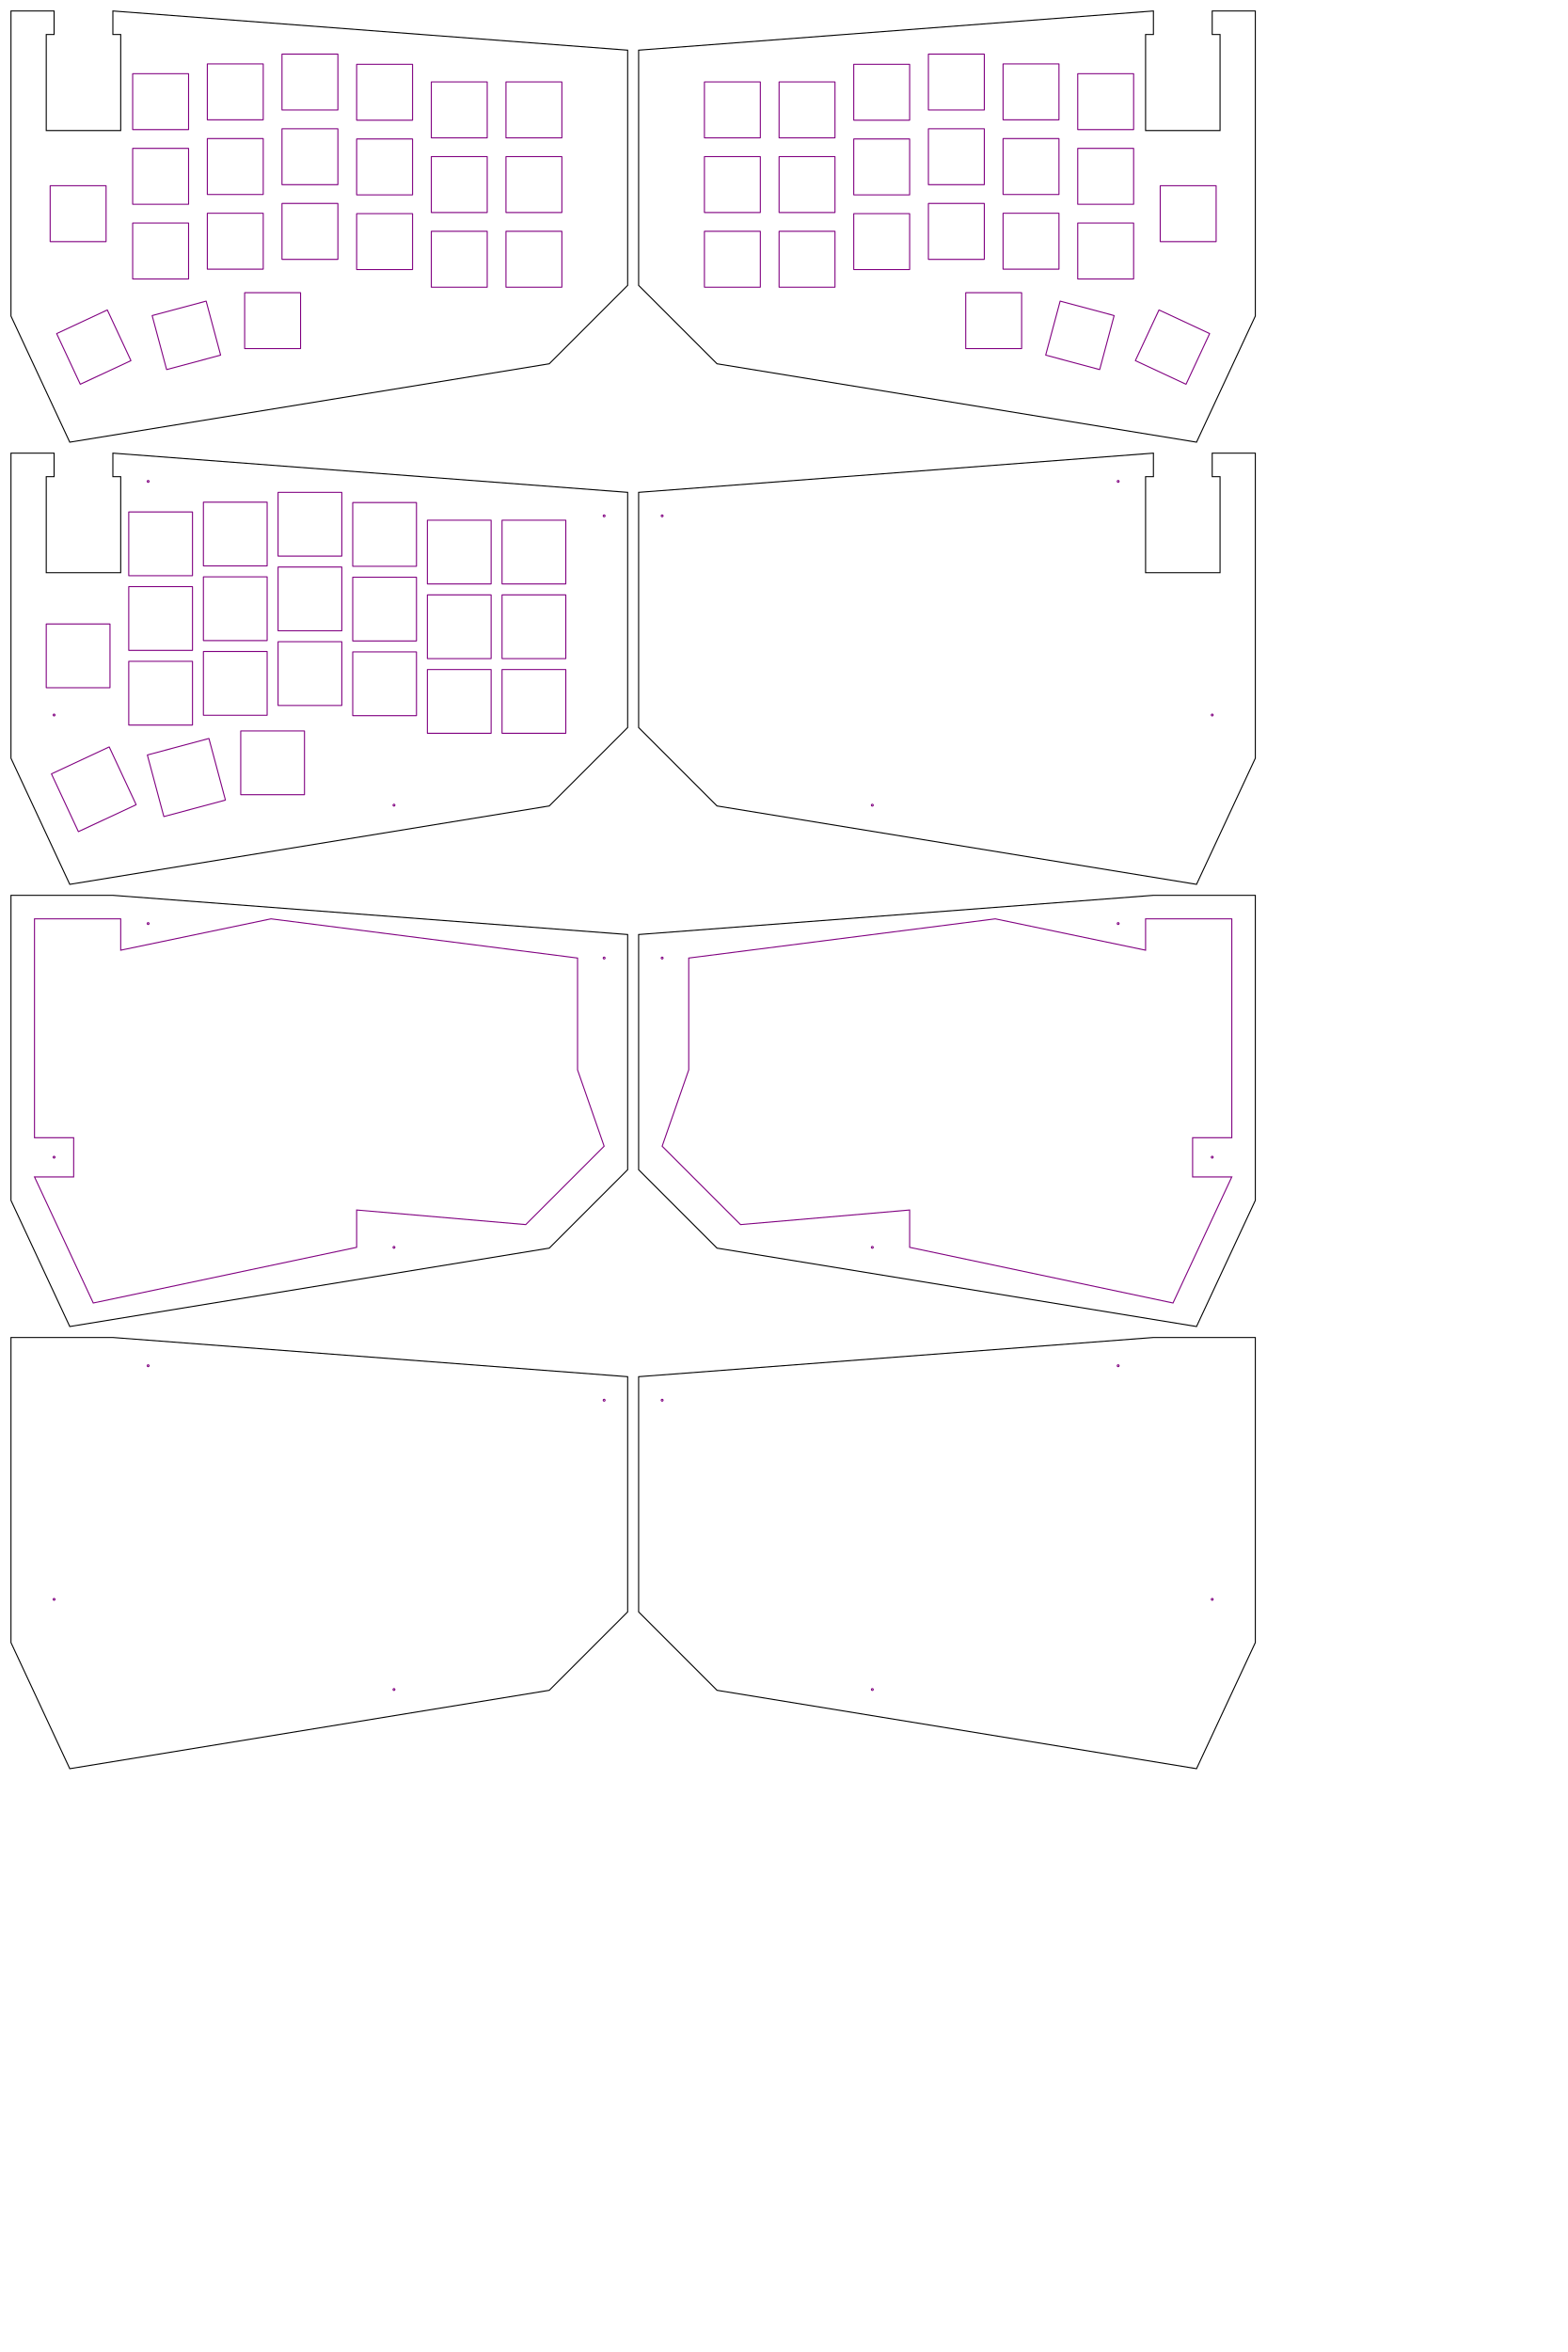
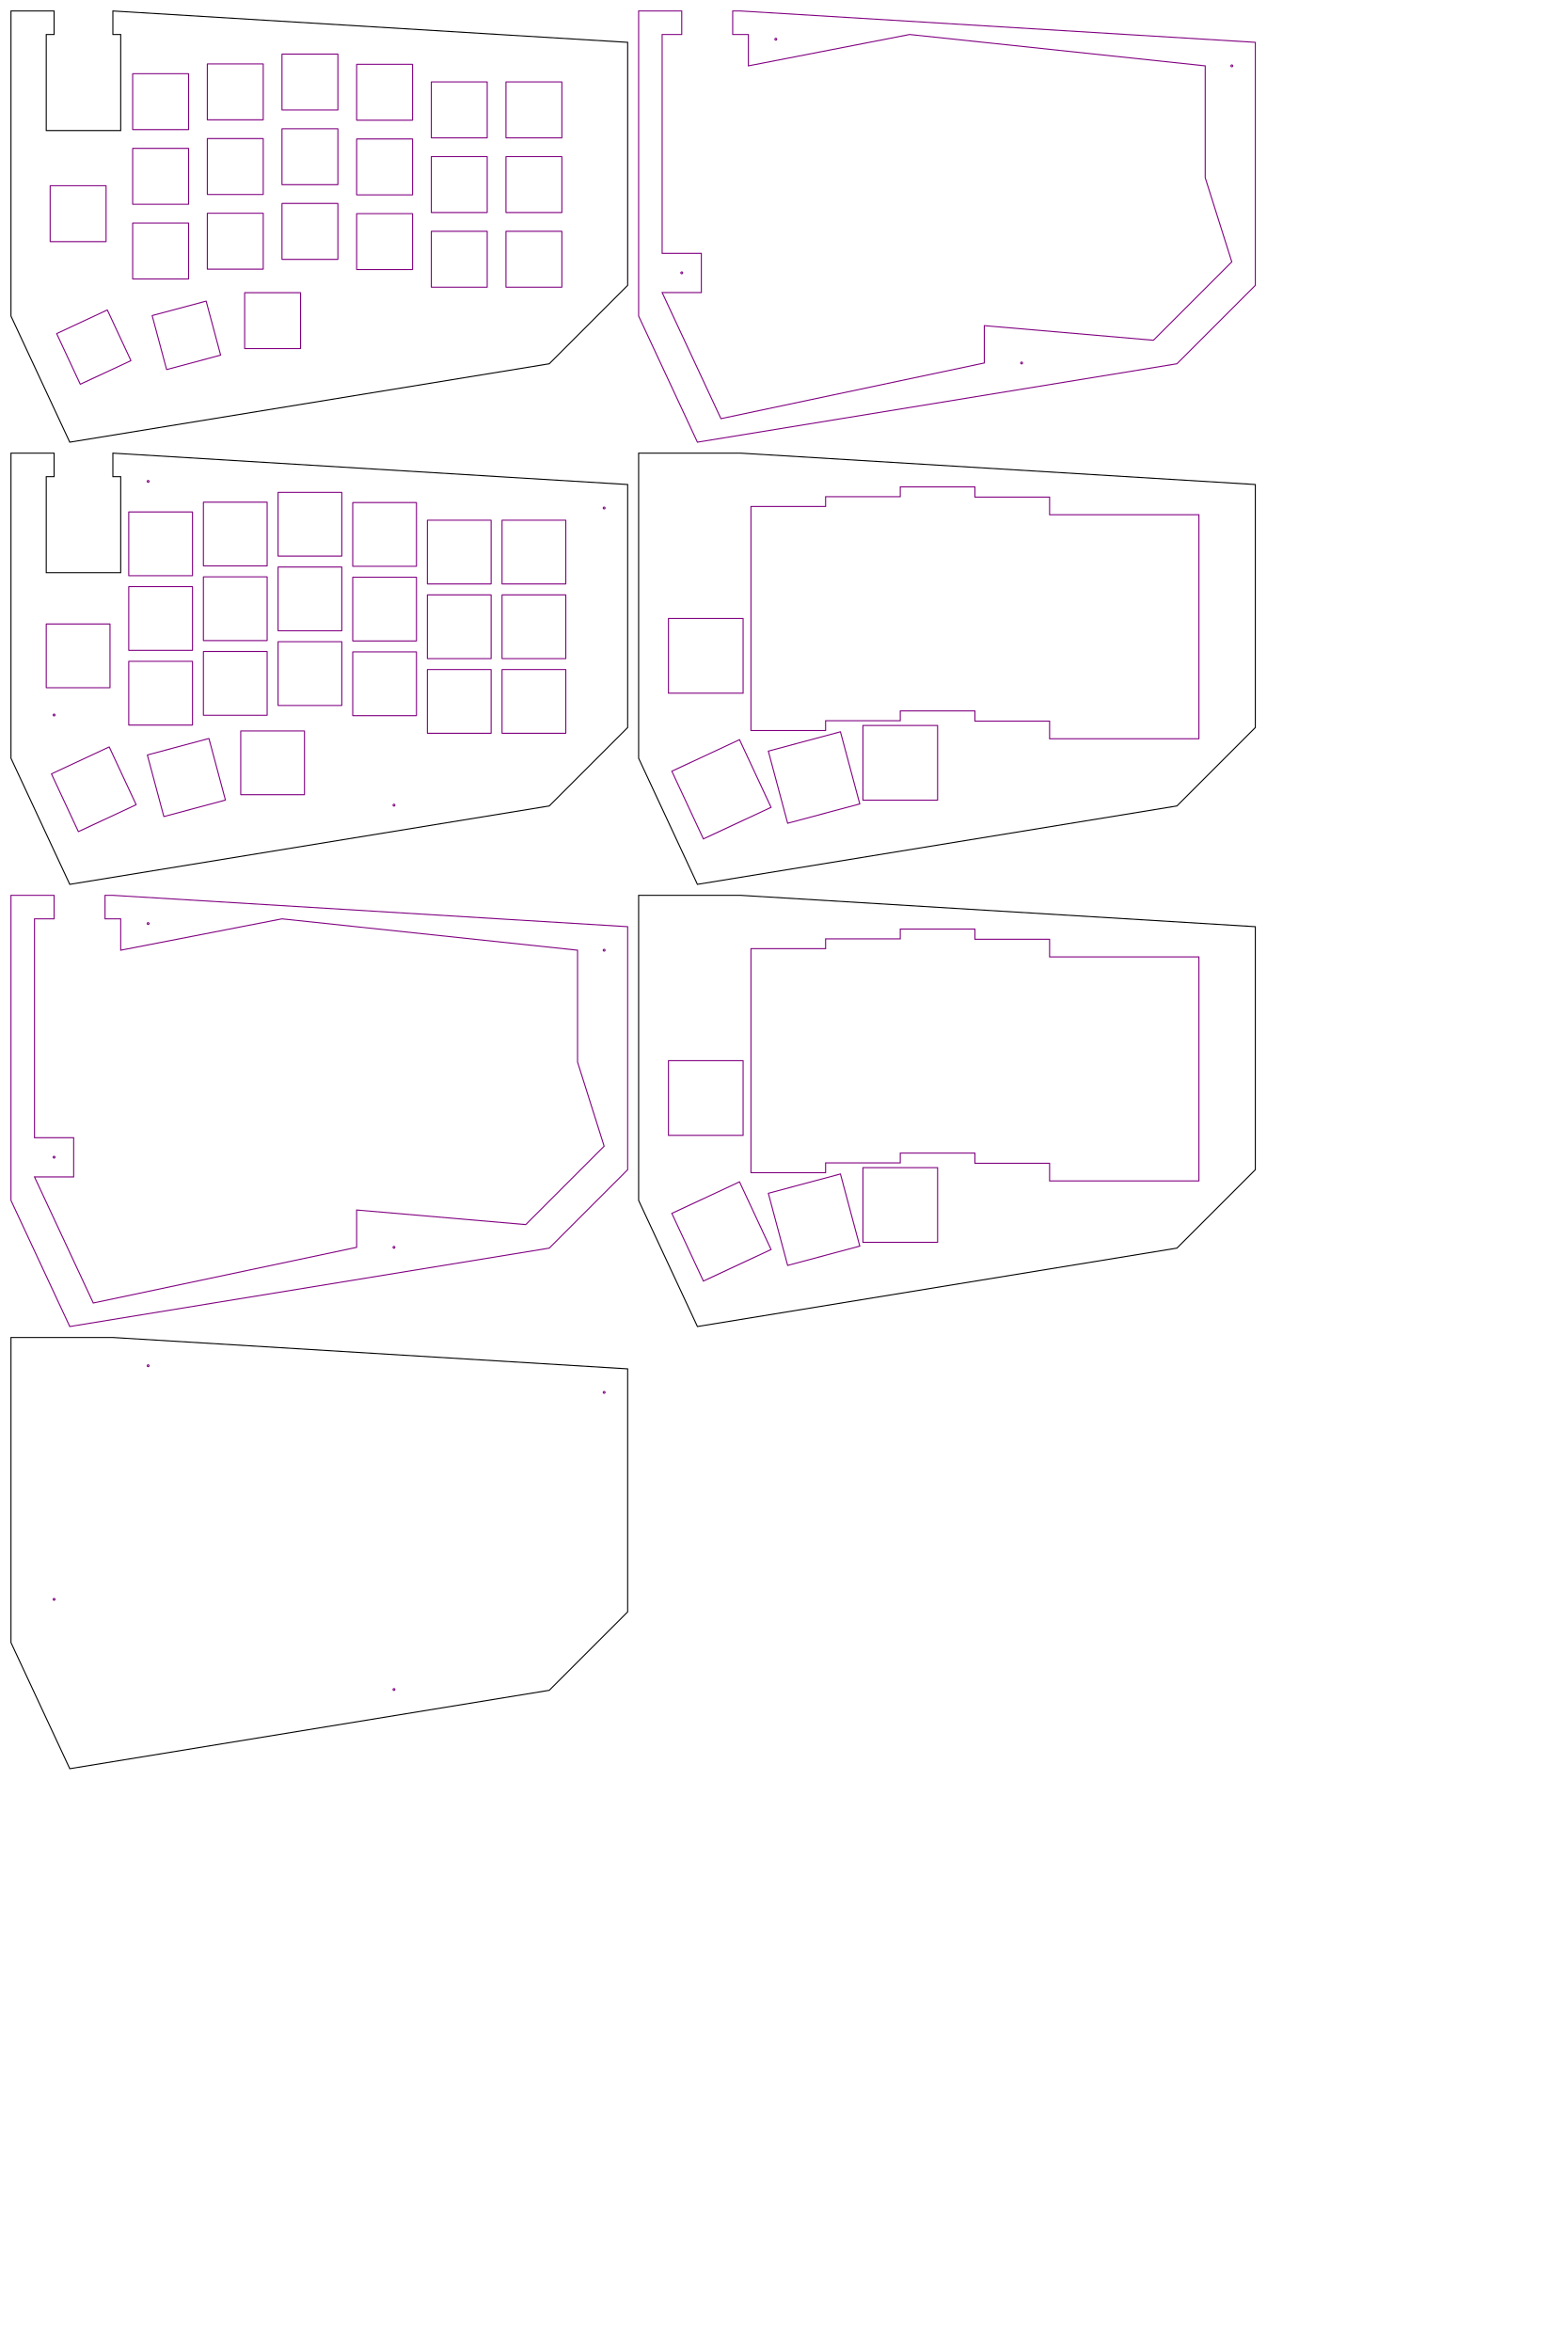
<svg xmlns="http://www.w3.org/2000/svg" baseProfile="full" height="600mm" version="1.1" width="400mm">
  <defs />
  <rect fill="none" height="14.265mm" rx="0.01mm" ry="0.01mm" stroke="purple" width="14.265mm" x="33.85mm" y="18.8mm" />
-   <rect fill="none" height="14.265mm" rx="0.01mm" ry="0.01mm" stroke="purple" width="14.265mm" x="274.985mm" y="18.8mm" />
  <rect fill="none" height="14.265mm" rx="0.01mm" ry="0.01mm" stroke="purple" width="14.265mm" x="33.85mm" y="37.85mm" />
-   <rect fill="none" height="14.265mm" rx="0.01mm" ry="0.01mm" stroke="purple" width="14.265mm" x="274.985mm" y="37.85mm" />
  <rect fill="none" height="14.265mm" rx="0.01mm" ry="0.01mm" stroke="purple" width="14.265mm" x="33.85mm" y="56.9mm" />
-   <rect fill="none" height="14.265mm" rx="0.01mm" ry="0.01mm" stroke="purple" width="14.265mm" x="274.985mm" y="56.9mm" />
  <rect fill="none" height="14.265mm" rx="0.01mm" ry="0.01mm" stroke="purple" width="14.265mm" x="52.9mm" y="16.3mm" />
-   <rect fill="none" height="14.265mm" rx="0.01mm" ry="0.01mm" stroke="purple" width="14.265mm" x="255.935mm" y="16.3mm" />
  <rect fill="none" height="14.265mm" rx="0.01mm" ry="0.01mm" stroke="purple" width="14.265mm" x="52.9mm" y="35.35mm" />
-   <rect fill="none" height="14.265mm" rx="0.01mm" ry="0.01mm" stroke="purple" width="14.265mm" x="255.935mm" y="35.35mm" />
  <rect fill="none" height="14.265mm" rx="0.01mm" ry="0.01mm" stroke="purple" width="14.265mm" x="52.9mm" y="54.4mm" />
-   <rect fill="none" height="14.265mm" rx="0.01mm" ry="0.01mm" stroke="purple" width="14.265mm" x="255.935mm" y="54.4mm" />
  <rect fill="none" height="14.265mm" rx="0.01mm" ry="0.01mm" stroke="purple" width="14.265mm" x="71.95mm" y="13.8mm" />
-   <rect fill="none" height="14.265mm" rx="0.01mm" ry="0.01mm" stroke="purple" width="14.265mm" x="236.885mm" y="13.8mm" />
  <rect fill="none" height="14.265mm" rx="0.01mm" ry="0.01mm" stroke="purple" width="14.265mm" x="71.95mm" y="32.85mm" />
-   <rect fill="none" height="14.265mm" rx="0.01mm" ry="0.01mm" stroke="purple" width="14.265mm" x="236.885mm" y="32.85mm" />
  <rect fill="none" height="14.265mm" rx="0.01mm" ry="0.01mm" stroke="purple" width="14.265mm" x="71.95mm" y="51.9mm" />
-   <rect fill="none" height="14.265mm" rx="0.01mm" ry="0.01mm" stroke="purple" width="14.265mm" x="236.885mm" y="51.9mm" />
  <rect fill="none" height="14.265mm" rx="0.01mm" ry="0.01mm" stroke="purple" width="14.265mm" x="91.0mm" y="16.4mm" />
-   <rect fill="none" height="14.265mm" rx="0.01mm" ry="0.01mm" stroke="purple" width="14.265mm" x="217.835mm" y="16.4mm" />
  <rect fill="none" height="14.265mm" rx="0.01mm" ry="0.01mm" stroke="purple" width="14.265mm" x="91.0mm" y="35.45mm" />
-   <rect fill="none" height="14.265mm" rx="0.01mm" ry="0.01mm" stroke="purple" width="14.265mm" x="217.835mm" y="35.45mm" />
  <rect fill="none" height="14.265mm" rx="0.01mm" ry="0.01mm" stroke="purple" width="14.265mm" x="91.0mm" y="54.5mm" />
-   <rect fill="none" height="14.265mm" rx="0.01mm" ry="0.01mm" stroke="purple" width="14.265mm" x="217.835mm" y="54.5mm" />
  <rect fill="none" height="14.265mm" rx="0.01mm" ry="0.01mm" stroke="purple" width="14.265mm" x="110.05mm" y="20.9mm" />
-   <rect fill="none" height="14.265mm" rx="0.01mm" ry="0.01mm" stroke="purple" width="14.265mm" x="198.785mm" y="20.9mm" />
  <rect fill="none" height="14.265mm" rx="0.01mm" ry="0.01mm" stroke="purple" width="14.265mm" x="110.05mm" y="39.95mm" />
-   <rect fill="none" height="14.265mm" rx="0.01mm" ry="0.01mm" stroke="purple" width="14.265mm" x="198.785mm" y="39.95mm" />
  <rect fill="none" height="14.265mm" rx="0.01mm" ry="0.01mm" stroke="purple" width="14.265mm" x="110.05mm" y="59.0mm" />
-   <rect fill="none" height="14.265mm" rx="0.01mm" ry="0.01mm" stroke="purple" width="14.265mm" x="198.785mm" y="59.0mm" />
  <rect fill="none" height="14.265mm" rx="0.01mm" ry="0.01mm" stroke="purple" width="14.265mm" x="129.1mm" y="20.9mm" />
-   <rect fill="none" height="14.265mm" rx="0.01mm" ry="0.01mm" stroke="purple" width="14.265mm" x="179.735mm" y="20.9mm" />
  <rect fill="none" height="14.265mm" rx="0.01mm" ry="0.01mm" stroke="purple" width="14.265mm" x="129.1mm" y="39.95mm" />
-   <rect fill="none" height="14.265mm" rx="0.01mm" ry="0.01mm" stroke="purple" width="14.265mm" x="179.735mm" y="39.95mm" />
  <rect fill="none" height="14.265mm" rx="0.01mm" ry="0.01mm" stroke="purple" width="14.265mm" x="129.1mm" y="59.0mm" />
-   <rect fill="none" height="14.265mm" rx="0.01mm" ry="0.01mm" stroke="purple" width="14.265mm" x="179.735mm" y="59.0mm" />
  <rect fill="none" height="14.265mm" rx="0.01mm" ry="0.01mm" stroke="purple" transform="rotate(0, 75.33488, 206.0111)" width="14.265mm" x="12.8mm" y="47.375mm" />
-   <rect fill="none" height="14.265mm" rx="0.01mm" ry="0.01mm" stroke="purple" transform="rotate(0, 1145.822, 206.0111)" width="14.265mm" x="296.035mm" y="47.375mm" />
  <rect fill="none" height="14.265mm" rx="0.01mm" ry="0.01mm" stroke="purple" transform="rotate(0, 262.8926, 309.1537)" width="14.265mm" x="62.425mm" y="74.665mm" />
-   <rect fill="none" height="14.265mm" rx="0.01mm" ry="0.01mm" stroke="purple" transform="rotate(0, 958.2639, 309.1537)" width="14.265mm" x="246.41mm" y="74.665mm" />
  <rect fill="none" height="14.265mm" rx="0.01mm" ry="0.01mm" stroke="purple" transform="rotate(-15, 179.7436, 323.3268)" width="14.265mm" x="40.425mm" y="78.415mm" />
-   <rect fill="none" height="14.265mm" rx="0.01mm" ry="0.01mm" stroke="purple" transform="rotate(15, 1041.413, 323.3268)" width="14.265mm" x="268.41mm" y="78.415mm" />
  <rect fill="none" height="14.265mm" rx="0.01mm" ry="0.01mm" stroke="purple" transform="rotate(-25, 90.45288, 334.6653)" width="14.265mm" x="16.8mm" y="81.415mm" />
-   <rect fill="none" height="14.265mm" rx="0.01mm" ry="0.01mm" stroke="purple" transform="rotate(25, 1130.704, 334.6653)" width="14.265mm" x="292.035mm" y="81.415mm" />
-   <polygon fill="none" points="10.583,10.583 52.157,10.583 52.157,33.26 44.598,33.26 44.598,125.857 116.409,125.857 116.409,33.26 108.85,33.26 108.85,10.583 605.287,48.378 605.287,275.148 529.697,350.738 67.275,426.328 10.583,304.75" stroke="black" />
-   <polygon fill="none" points="1210.574,10.583 1168.999,10.583 1168.999,33.26 1176.558,33.26 1176.558,125.857 1104.748,125.857 1104.748,33.26 1112.307,33.26 1112.307,10.583 615.87,48.378 615.87,275.148 691.46,350.738 1153.881,426.328 1210.574,304.75" stroke="black" />
+   <polygon fill="none" points="10.583,10.583 52.157,10.583 52.157,33.26 44.598,33.26 44.598,125.857 116.409,125.857 116.409,33.26 108.85,33.26 108.85,10.583 605.287,40.819 605.287,275.148 529.697,350.738 67.275,426.328 10.583,304.75" stroke="black" />
  <rect fill="none" height="16.265mm" rx="0.01mm" ry="0.01mm" stroke="purple" width="16.265mm" x="32.85mm" y="130.6mm" />
  <rect fill="none" height="16.265mm" rx="0.01mm" ry="0.01mm" stroke="purple" width="16.265mm" x="32.85mm" y="149.65mm" />
  <rect fill="none" height="16.265mm" rx="0.01mm" ry="0.01mm" stroke="purple" width="16.265mm" x="32.85mm" y="168.7mm" />
  <rect fill="none" height="16.265mm" rx="0.01mm" ry="0.01mm" stroke="purple" width="16.265mm" x="51.9mm" y="128.1mm" />
  <rect fill="none" height="16.265mm" rx="0.01mm" ry="0.01mm" stroke="purple" width="16.265mm" x="51.9mm" y="147.15mm" />
  <rect fill="none" height="16.265mm" rx="0.01mm" ry="0.01mm" stroke="purple" width="16.265mm" x="51.9mm" y="166.2mm" />
  <rect fill="none" height="16.265mm" rx="0.01mm" ry="0.01mm" stroke="purple" width="16.265mm" x="70.95mm" y="125.6mm" />
  <rect fill="none" height="16.265mm" rx="0.01mm" ry="0.01mm" stroke="purple" width="16.265mm" x="70.95mm" y="144.65mm" />
  <rect fill="none" height="16.265mm" rx="0.01mm" ry="0.01mm" stroke="purple" width="16.265mm" x="70.95mm" y="163.7mm" />
  <rect fill="none" height="16.265mm" rx="0.01mm" ry="0.01mm" stroke="purple" width="16.265mm" x="90.0mm" y="128.2mm" />
  <rect fill="none" height="16.265mm" rx="0.01mm" ry="0.01mm" stroke="purple" width="16.265mm" x="90.0mm" y="147.25mm" />
  <rect fill="none" height="16.265mm" rx="0.01mm" ry="0.01mm" stroke="purple" width="16.265mm" x="90.0mm" y="166.3mm" />
  <rect fill="none" height="16.265mm" rx="0.01mm" ry="0.01mm" stroke="purple" width="16.265mm" x="109.05mm" y="132.7mm" />
  <rect fill="none" height="16.265mm" rx="0.01mm" ry="0.01mm" stroke="purple" width="16.265mm" x="109.05mm" y="151.75mm" />
  <rect fill="none" height="16.265mm" rx="0.01mm" ry="0.01mm" stroke="purple" width="16.265mm" x="109.05mm" y="170.8mm" />
  <rect fill="none" height="16.265mm" rx="0.01mm" ry="0.01mm" stroke="purple" width="16.265mm" x="128.1mm" y="132.7mm" />
  <rect fill="none" height="16.265mm" rx="0.01mm" ry="0.01mm" stroke="purple" width="16.265mm" x="128.1mm" y="151.75mm" />
  <rect fill="none" height="16.265mm" rx="0.01mm" ry="0.01mm" stroke="purple" width="16.265mm" x="128.1mm" y="170.8mm" />
  <rect fill="none" height="16.265mm" rx="0.01mm" ry="0.01mm" stroke="purple" transform="rotate(0, 75.33488, 632.3387)" width="16.265mm" x="11.8mm" y="159.175mm" />
  <rect fill="none" height="16.265mm" rx="0.01mm" ry="0.01mm" stroke="purple" transform="rotate(0, 262.8926, 735.4813)" width="16.265mm" x="61.425mm" y="186.465mm" />
  <rect fill="none" height="16.265mm" rx="0.01mm" ry="0.01mm" stroke="purple" transform="rotate(-15, 179.7436, 749.6544)" width="16.265mm" x="39.425mm" y="190.215mm" />
  <rect fill="none" height="16.265mm" rx="0.01mm" ry="0.01mm" stroke="purple" transform="rotate(-25, 90.45288, 760.9929)" width="16.265mm" x="15.8mm" y="193.215mm" />
-   <polygon fill="none" points="10.583,436.91 52.157,436.91 52.157,459.587 44.598,459.587 44.598,552.185 116.409,552.185 116.409,459.587 108.85,459.587 108.85,436.91 605.287,474.705 605.287,701.475 529.697,777.065 67.275,852.655 10.583,731.078" stroke="black" />
-   <polygon fill="none" points="1210.574,436.91 1168.999,436.91 1168.999,459.587 1176.558,459.587 1176.558,552.185 1104.748,552.185 1104.748,459.587 1112.307,459.587 1112.307,436.91 615.87,474.705 615.87,701.475 691.46,777.065 1153.881,852.655 1210.574,731.078" stroke="black" />
+   <polygon fill="none" points="10.583,436.91 52.157,436.91 52.157,459.587 44.598,459.587 44.598,552.185 116.409,552.185 116.409,459.587 108.85,459.587 108.85,436.91 605.287,467.146 605.287,701.475 529.697,777.065 67.275,852.655 10.583,731.078" stroke="black" />
  <circle cx="37.8mm" cy="122.8mm" fill="none" r="0.9" stroke="purple" />
-   <circle cx="154.15mm" cy="131.6mm" fill="none" r="0.9" stroke="purple" />
+   <circle cx="154.15mm" cy="129.6mm" fill="none" r="0.9" stroke="purple" />
  <circle cx="100.525mm" cy="205.4mm" fill="none" r="0.9" stroke="purple" />
  <circle cx="13.8mm" cy="182.4mm" fill="none" r="0.9" stroke="purple" />
-   <circle cx="285.3mm" cy="122.8mm" fill="none" r="0.9" stroke="purple" />
-   <circle cx="168.95mm" cy="131.6mm" fill="none" r="0.9" stroke="purple" />
-   <circle cx="222.575mm" cy="205.4mm" fill="none" r="0.9" stroke="purple" />
-   <circle cx="309.3mm" cy="182.4mm" fill="none" r="0.9" stroke="purple" />
-   <polygon fill="none" points="10.583,863.238 108.85,863.238 605.287,901.033 605.287,1127.803 529.697,1203.393 67.275,1278.983 10.583,1157.405" stroke="black" />
-   <polygon fill="none" points="1210.574,863.238 1112.307,863.238 615.87,901.033 615.87,1127.803 691.46,1203.393 1153.881,1278.983 1210.574,1157.405" stroke="black" />
-   <polygon fill="none" points="33.26,885.915 116.409,885.915 116.409,916.151 261.352,885.915 556.966,923.71 556.966,1031.539 582.61,1105.126 507.02,1180.716 343.935,1166.637 343.935,1202.637 89.952,1256.306 33.26,1134.728 71.055,1134.728 71.055,1096.933 33.26,1096.933" stroke="purple" />
-   <polygon fill="none" points="1187.897,885.915 1104.748,885.915 1104.748,916.151 959.804,885.915 664.19,923.71 664.19,1031.539 638.547,1105.126 714.137,1180.716 877.222,1166.637 877.222,1202.637 1131.204,1256.306 1187.897,1134.728 1150.102,1134.728 1150.102,1096.933 1187.897,1096.933" stroke="purple" />
+   <polygon fill="none" points="33.26,885.915 52.157,885.915 52.157,863.238 10.583,863.238 10.583,1157.405 67.275,1278.983 529.697,1203.393 605.287,1127.803 605.287,893.474 108.85,863.238 101.291,863.238 101.291,885.915 116.409,885.915 116.409,916.151 271.935,885.915 556.966,916.151 556.966,1023.98 582.61,1105.126 507.02,1180.716 343.935,1166.637 343.935,1202.637 89.952,1256.306 33.26,1134.728 71.055,1134.728 71.055,1096.933 33.26,1096.933" stroke="purple" />
  <circle cx="37.8mm" cy="235.6mm" fill="none" r="0.9" stroke="purple" />
-   <circle cx="154.15mm" cy="244.4mm" fill="none" r="0.9" stroke="purple" />
+   <circle cx="154.15mm" cy="242.4mm" fill="none" r="0.9" stroke="purple" />
  <circle cx="100.525mm" cy="318.2mm" fill="none" r="0.9" stroke="purple" />
  <circle cx="13.8mm" cy="295.2mm" fill="none" r="0.9" stroke="purple" />
-   <circle cx="285.3mm" cy="235.6mm" fill="none" r="0.9" stroke="purple" />
-   <circle cx="168.95mm" cy="244.4mm" fill="none" r="0.9" stroke="purple" />
-   <circle cx="222.575mm" cy="318.2mm" fill="none" r="0.9" stroke="purple" />
-   <circle cx="309.3mm" cy="295.2mm" fill="none" r="0.9" stroke="purple" />
-   <polygon fill="none" points="10.583,1289.565 108.85,1289.565 605.287,1327.36 605.287,1554.13 529.697,1629.72 67.275,1705.31 10.583,1583.733" stroke="black" />
-   <polygon fill="none" points="1210.574,1289.565 1112.307,1289.565 615.87,1327.36 615.87,1554.13 691.46,1629.72 1153.881,1705.31 1210.574,1583.733" stroke="black" />
+   <polygon fill="none" points="638.547,33.26 657.444,33.26 657.444,10.583 615.87,10.583 615.87,304.75 672.562,426.328 1134.984,350.738 1210.574,275.148 1210.574,40.819 714.137,10.583 706.578,10.583 706.578,33.26 721.696,33.26 721.696,63.496 877.222,33.26 1162.253,63.496 1162.253,171.325 1187.897,252.471 1112.307,328.061 949.221,313.982 949.221,349.982 695.239,403.651 638.547,282.073 676.342,282.073 676.342,244.278 638.547,244.278" stroke="purple" />
+   <circle cx="197.95mm" cy="10.0mm" fill="none" r="0.9" stroke="purple" />
+   <circle cx="314.3mm" cy="16.8mm" fill="none" r="0.9" stroke="purple" />
+   <circle cx="260.675mm" cy="92.6mm" fill="none" r="0.9" stroke="purple" />
+   <circle cx="173.95mm" cy="69.6mm" fill="none" r="0.9" stroke="purple" />
+   <polygon fill="none" points="10.583,1289.565 108.85,1289.565 605.287,1319.801 605.287,1554.13 529.697,1629.72 67.275,1705.31 10.583,1583.733" stroke="black" />
  <circle cx="37.8mm" cy="348.4mm" fill="none" r="0.9" stroke="purple" />
-   <circle cx="154.15mm" cy="357.2mm" fill="none" r="0.9" stroke="purple" />
+   <circle cx="154.15mm" cy="355.2mm" fill="none" r="0.9" stroke="purple" />
  <circle cx="100.525mm" cy="431.0mm" fill="none" r="0.9" stroke="purple" />
  <circle cx="13.8mm" cy="408.0mm" fill="none" r="0.9" stroke="purple" />
-   <circle cx="285.3mm" cy="348.4mm" fill="none" r="0.9" stroke="purple" />
-   <circle cx="168.95mm" cy="357.2mm" fill="none" r="0.9" stroke="purple" />
-   <circle cx="222.575mm" cy="431.0mm" fill="none" r="0.9" stroke="purple" />
-   <circle cx="309.3mm" cy="408.0mm" fill="none" r="0.9" stroke="purple" />
+   <polygon fill="none" points="615.87,436.91 714.137,436.91 1210.574,467.146 1210.574,701.475 1134.984,777.065 672.562,852.655 615.87,731.078" stroke="black" />
+   <polygon fill="none" points="724.181,488.34 796.18,488.34 796.18,478.891 868.179,478.891 868.179,469.442 940.179,469.442 940.179,479.269 1012.178,479.269 1012.178,496.277 1084.178,496.277 1084.178,496.277 1156.177,496.277 1156.177,712.275 1084.178,712.275 1084.178,712.275 1012.178,712.275 1012.178,695.267 940.179,695.267 940.179,685.441 868.179,685.441 868.179,694.889 796.18,694.889 796.18,704.338 724.181,704.338" stroke="purple" />
+   <polygon fill="none" points="644.622,596.339 716.622,596.339 716.622,668.338 644.622,668.338" stroke="purple" />
+   <polygon fill="none" points="832.18,699.482 904.179,699.482 904.179,771.481 832.18,771.481" stroke="purple" />
+   <polygon fill="none" points="740.94,724.199 810.486,705.564 829.121,775.11 759.575,793.745" stroke="purple" />
+   <polygon fill="none" points="647.899,743.58 713.153,713.152 743.581,778.406 678.327,808.834" stroke="purple" />
+   <polygon fill="none" points="615.87,863.238 714.137,863.238 1210.574,893.474 1210.574,1127.803 1134.984,1203.393 672.562,1278.983 615.87,1157.405" stroke="black" />
+   <polygon fill="none" points="724.181,914.667 796.18,914.667 796.18,905.219 868.179,905.219 868.179,895.77 940.179,895.77 940.179,905.597 1012.178,905.597 1012.178,922.604 1084.178,922.604 1084.178,922.604 1156.177,922.604 1156.177,1138.603 1084.178,1138.603 1084.178,1138.603 1012.178,1138.603 1012.178,1121.595 940.179,1121.595 940.179,1111.768 868.179,1111.768 868.179,1121.217 796.18,1121.217 796.18,1130.666 724.181,1130.666" stroke="purple" />
+   <polygon fill="none" points="644.622,1022.667 716.622,1022.667 716.622,1094.666 644.622,1094.666" stroke="purple" />
+   <polygon fill="none" points="832.18,1125.809 904.179,1125.809 904.179,1197.809 832.18,1197.809" stroke="purple" />
+   <polygon fill="none" points="740.94,1150.526 810.486,1131.891 829.121,1201.438 759.575,1220.072" stroke="purple" />
+   <polygon fill="none" points="647.899,1169.908 713.153,1139.479 743.581,1204.733 678.327,1235.161" stroke="purple" />
</svg>
